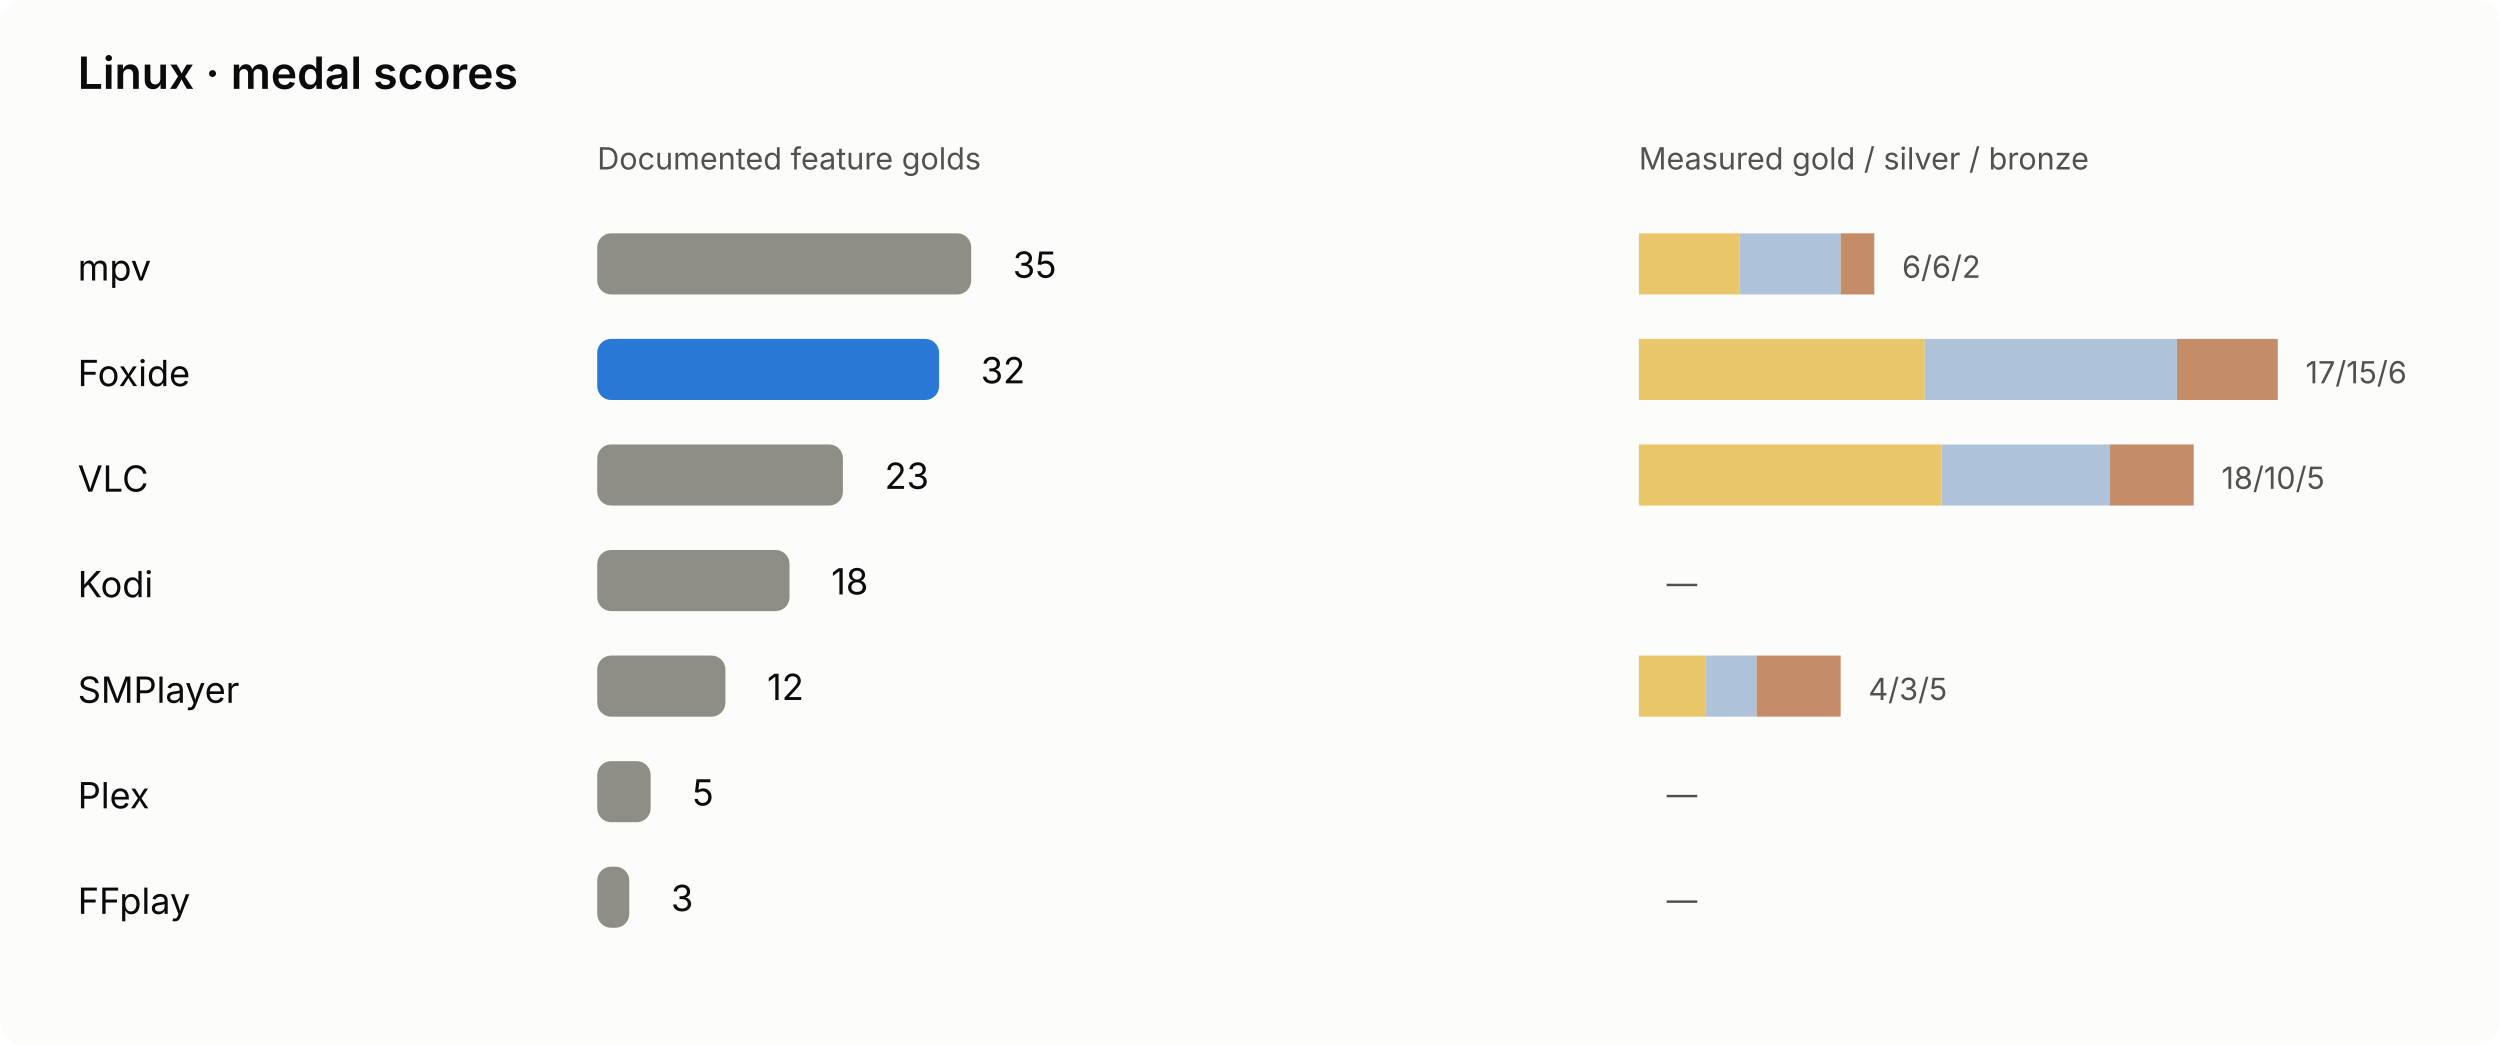
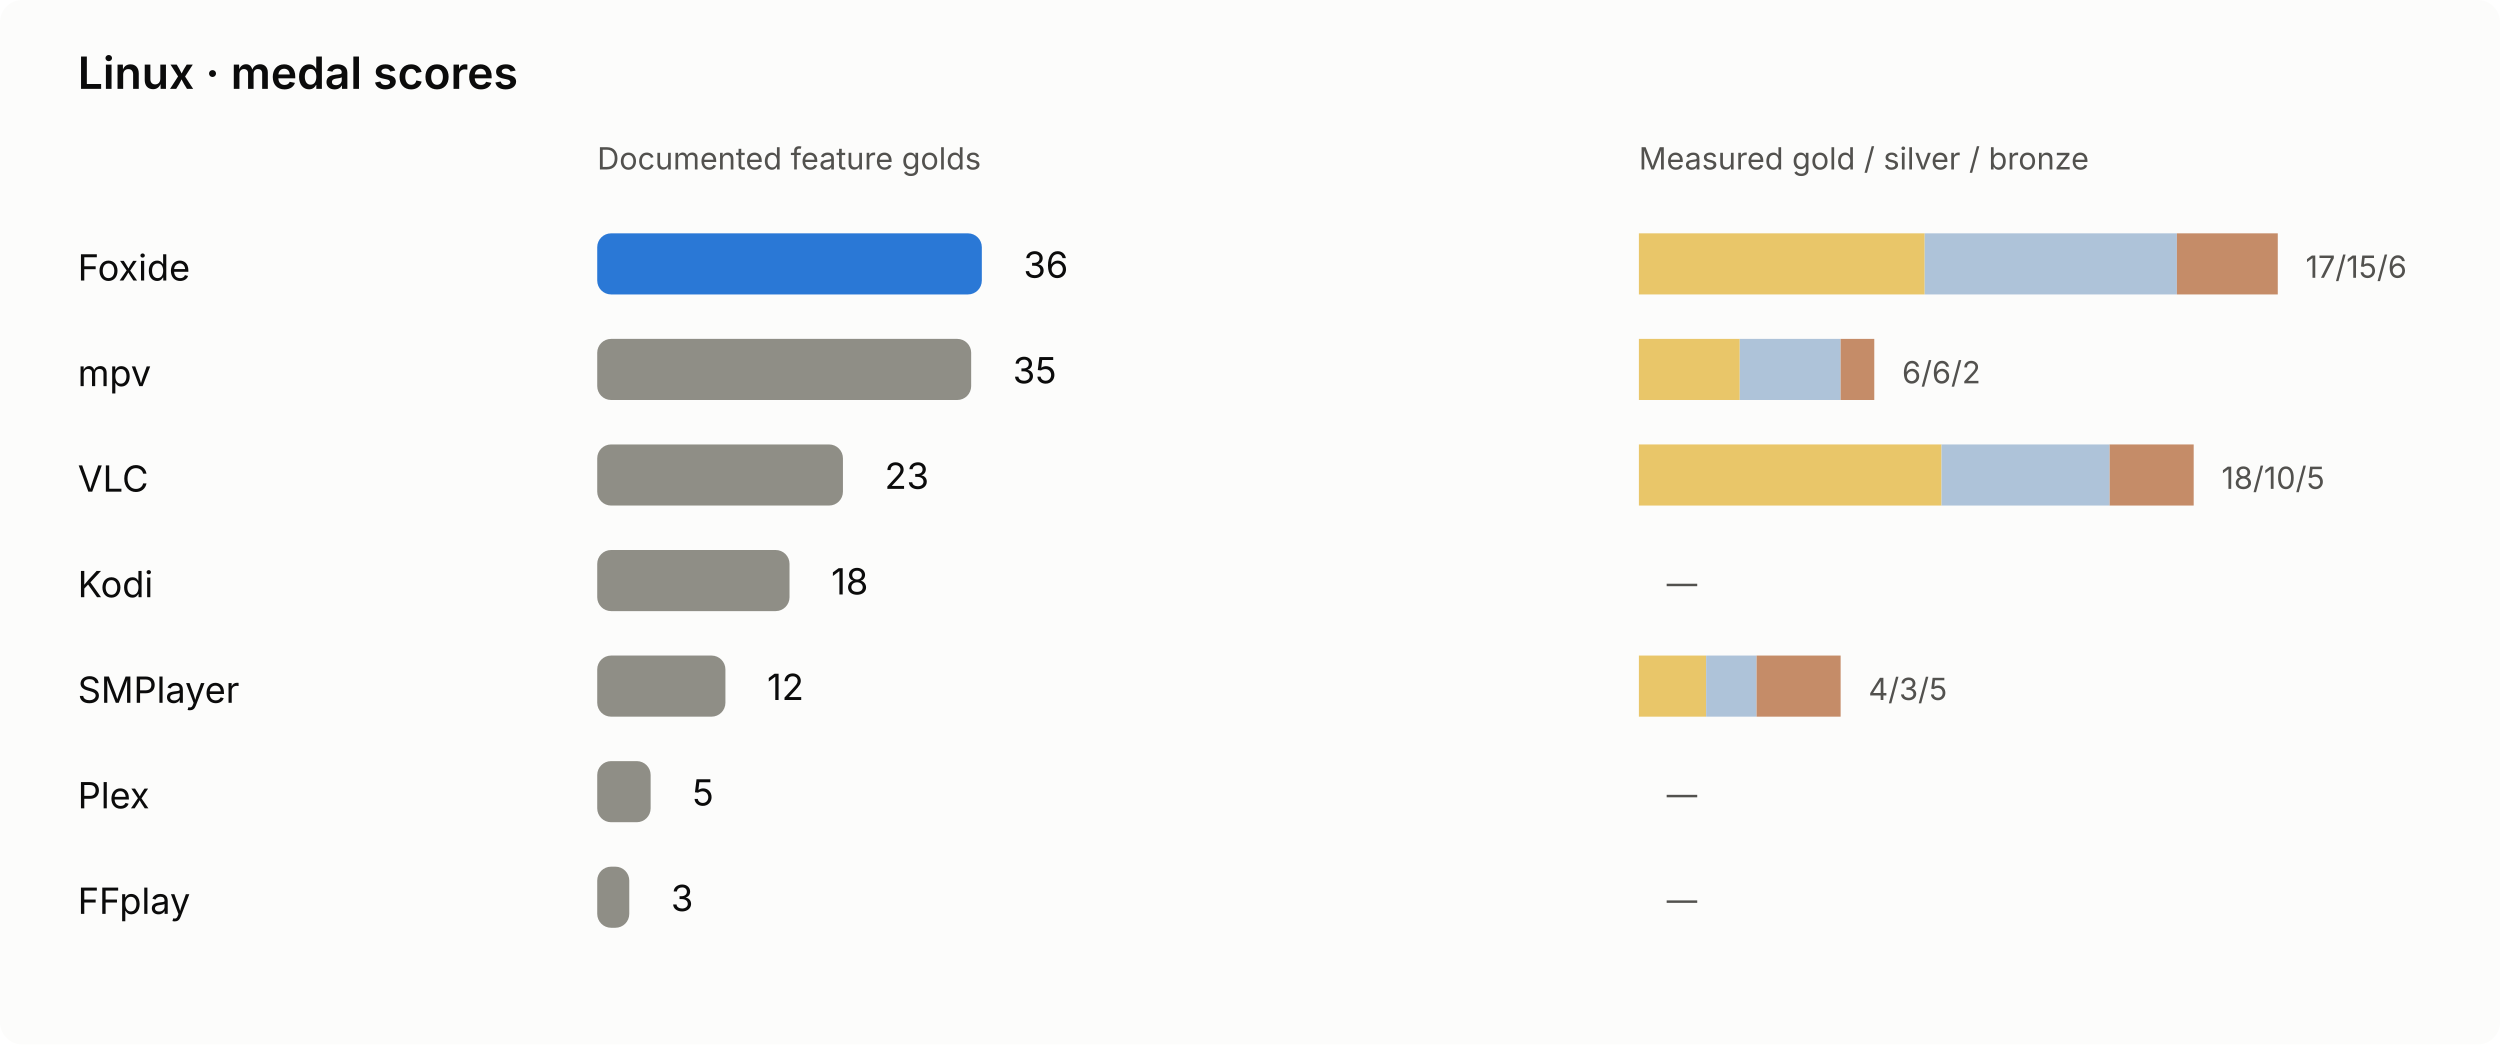
<svg xmlns="http://www.w3.org/2000/svg" viewBox="0 0 900 376" role="img" aria-labelledby="linux-chart-title linux-chart-desc">
  <rect width="900" height="376" rx="8" class="bg" />
  <style>text{font:13px system-ui,-apple-system,'Segoe UI',sans-serif;fill:#0b0b0b}.sub{fill:#52514e;font-size:11px}.title{font-size:16px;font-weight:600}.bg{fill:#fcfcfb}.bar{fill:#8f8e86}.foxide{fill:#2a78d6}.winner{font-weight:700}@media(prefers-color-scheme:dark){.bg{fill:#1a1a19}text{fill:#f0efec}.sub{fill:#c3c2b7}.foxide{fill:#3987e5}}</style>
  <g>
    <text class="title" x="28" y="32" font-size="22">Linux · medal scores</text>
    <text x="215" y="61" font-size="12" class="sub">Documented feature golds</text>
    <text x="590" y="61" font-size="12" class="sub">Measured gold / silver / bronze</text>
-     <text x="28" y="101" font-size="12">mpv</text>
-     <rect x="215" y="84" width="134.62" height="22" rx="5" fill="#8f8e86" />
-     <text x="364.62" y="100" font-size="13">35</text>
-     <rect x="590.00" y="84" width="36.32" height="22" fill="#e9c669" />
-     <rect x="626.32" y="84" width="36.32" height="22" fill="#aec3d9" />
-     <rect x="662.63" y="84" width="12.11" height="22" fill="#c58c68" />
-     <text x="684.74" y="100" class="sub" font-size="12">6/6/2</text>
-     <text x="28" y="139" font-size="12">Foxide</text>
-     <rect x="215" y="122" width="123.08" height="22" rx="5" fill="#2a78d6" />
-     <text x="353.08" y="138" font-size="13">32</text>
-     <rect x="590.00" y="122" width="102.89" height="22" fill="#e9c669" />
-     <rect x="692.89" y="122" width="90.79" height="22" fill="#aec3d9" />
-     <rect x="783.68" y="122" width="36.32" height="22" fill="#c58c68" />
-     <text x="830.00" y="138" class="sub" font-size="12">17/15/6</text>
+     <text x="28" y="101" font-size="12">Foxide</text>
+     <rect x="215" y="84" width="138.46" height="22" rx="5" fill="#2a78d6" />
+     <text x="368.46" y="100" font-size="13">36</text>
+     <rect x="590.00" y="84" width="102.89" height="22" fill="#e9c669" />
+     <rect x="692.89" y="84" width="90.79" height="22" fill="#aec3d9" />
+     <rect x="783.68" y="84" width="36.32" height="22" fill="#c58c68" />
+     <text x="830.00" y="100" class="sub" font-size="12">17/15/6</text>
+     <text x="28" y="139" font-size="12">mpv</text>
+     <rect x="215" y="122" width="134.62" height="22" rx="5" fill="#8f8e86" />
+     <text x="364.62" y="138" font-size="13">35</text>
+     <rect x="590.00" y="122" width="36.32" height="22" fill="#e9c669" />
+     <rect x="626.32" y="122" width="36.32" height="22" fill="#aec3d9" />
+     <rect x="662.63" y="122" width="12.11" height="22" fill="#c58c68" />
+     <text x="684.74" y="138" class="sub" font-size="12">6/6/2</text>
    <text x="28" y="177" font-size="12">VLC</text>
    <rect x="215" y="160" width="88.46" height="22" rx="5" fill="#8f8e86" />
    <text x="318.46" y="176" font-size="13">23</text>
    <rect x="590.00" y="160" width="108.95" height="22" fill="#e9c669" />
    <rect x="698.95" y="160" width="60.53" height="22" fill="#aec3d9" />
    <rect x="759.47" y="160" width="30.26" height="22" fill="#c58c68" />
    <text x="799.74" y="176" class="sub" font-size="12">18/10/5</text>
    <text x="28" y="215" font-size="12">Kodi</text>
    <rect x="215" y="198" width="69.23" height="22" rx="5" fill="#8f8e86" />
    <text x="299.23" y="214" font-size="13">18</text>
    <rect x="590.00" y="198" width="0.00" height="22" fill="#e9c669" />
    <rect x="590.00" y="198" width="0.00" height="22" fill="#aec3d9" />
    <rect x="590.00" y="198" width="0.00" height="22" fill="#c58c68" />
    <text x="600.00" y="214" class="sub" font-size="12">—</text>
    <text x="28" y="253" font-size="12">SMPlayer</text>
    <rect x="215" y="236" width="46.15" height="22" rx="5" fill="#8f8e86" />
    <text x="276.15" y="252" font-size="13">12</text>
    <rect x="590.00" y="236" width="24.21" height="22" fill="#e9c669" />
    <rect x="614.21" y="236" width="18.16" height="22" fill="#aec3d9" />
    <rect x="632.37" y="236" width="30.26" height="22" fill="#c58c68" />
    <text x="672.63" y="252" class="sub" font-size="12">4/3/5</text>
    <text x="28" y="291" font-size="12">Plex</text>
    <rect x="215" y="274" width="19.23" height="22" rx="5" fill="#8f8e86" />
    <text x="249.23" y="290" font-size="13">5</text>
    <rect x="590.00" y="274" width="0.00" height="22" fill="#e9c669" />
    <rect x="590.00" y="274" width="0.00" height="22" fill="#aec3d9" />
    <rect x="590.00" y="274" width="0.00" height="22" fill="#c58c68" />
    <text x="600.00" y="290" class="sub" font-size="12">—</text>
    <text x="28" y="329" font-size="12">FFplay</text>
    <rect x="215" y="312" width="11.54" height="22" rx="5" fill="#8f8e86" />
    <text x="241.54" y="328" font-size="13">3</text>
    <rect x="590.00" y="312" width="0.00" height="22" fill="#e9c669" />
    <rect x="590.00" y="312" width="0.00" height="22" fill="#aec3d9" />
    <rect x="590.00" y="312" width="0.00" height="22" fill="#c58c68" />
    <text x="600.00" y="328" class="sub" font-size="12">—</text>
  </g>
</svg>
